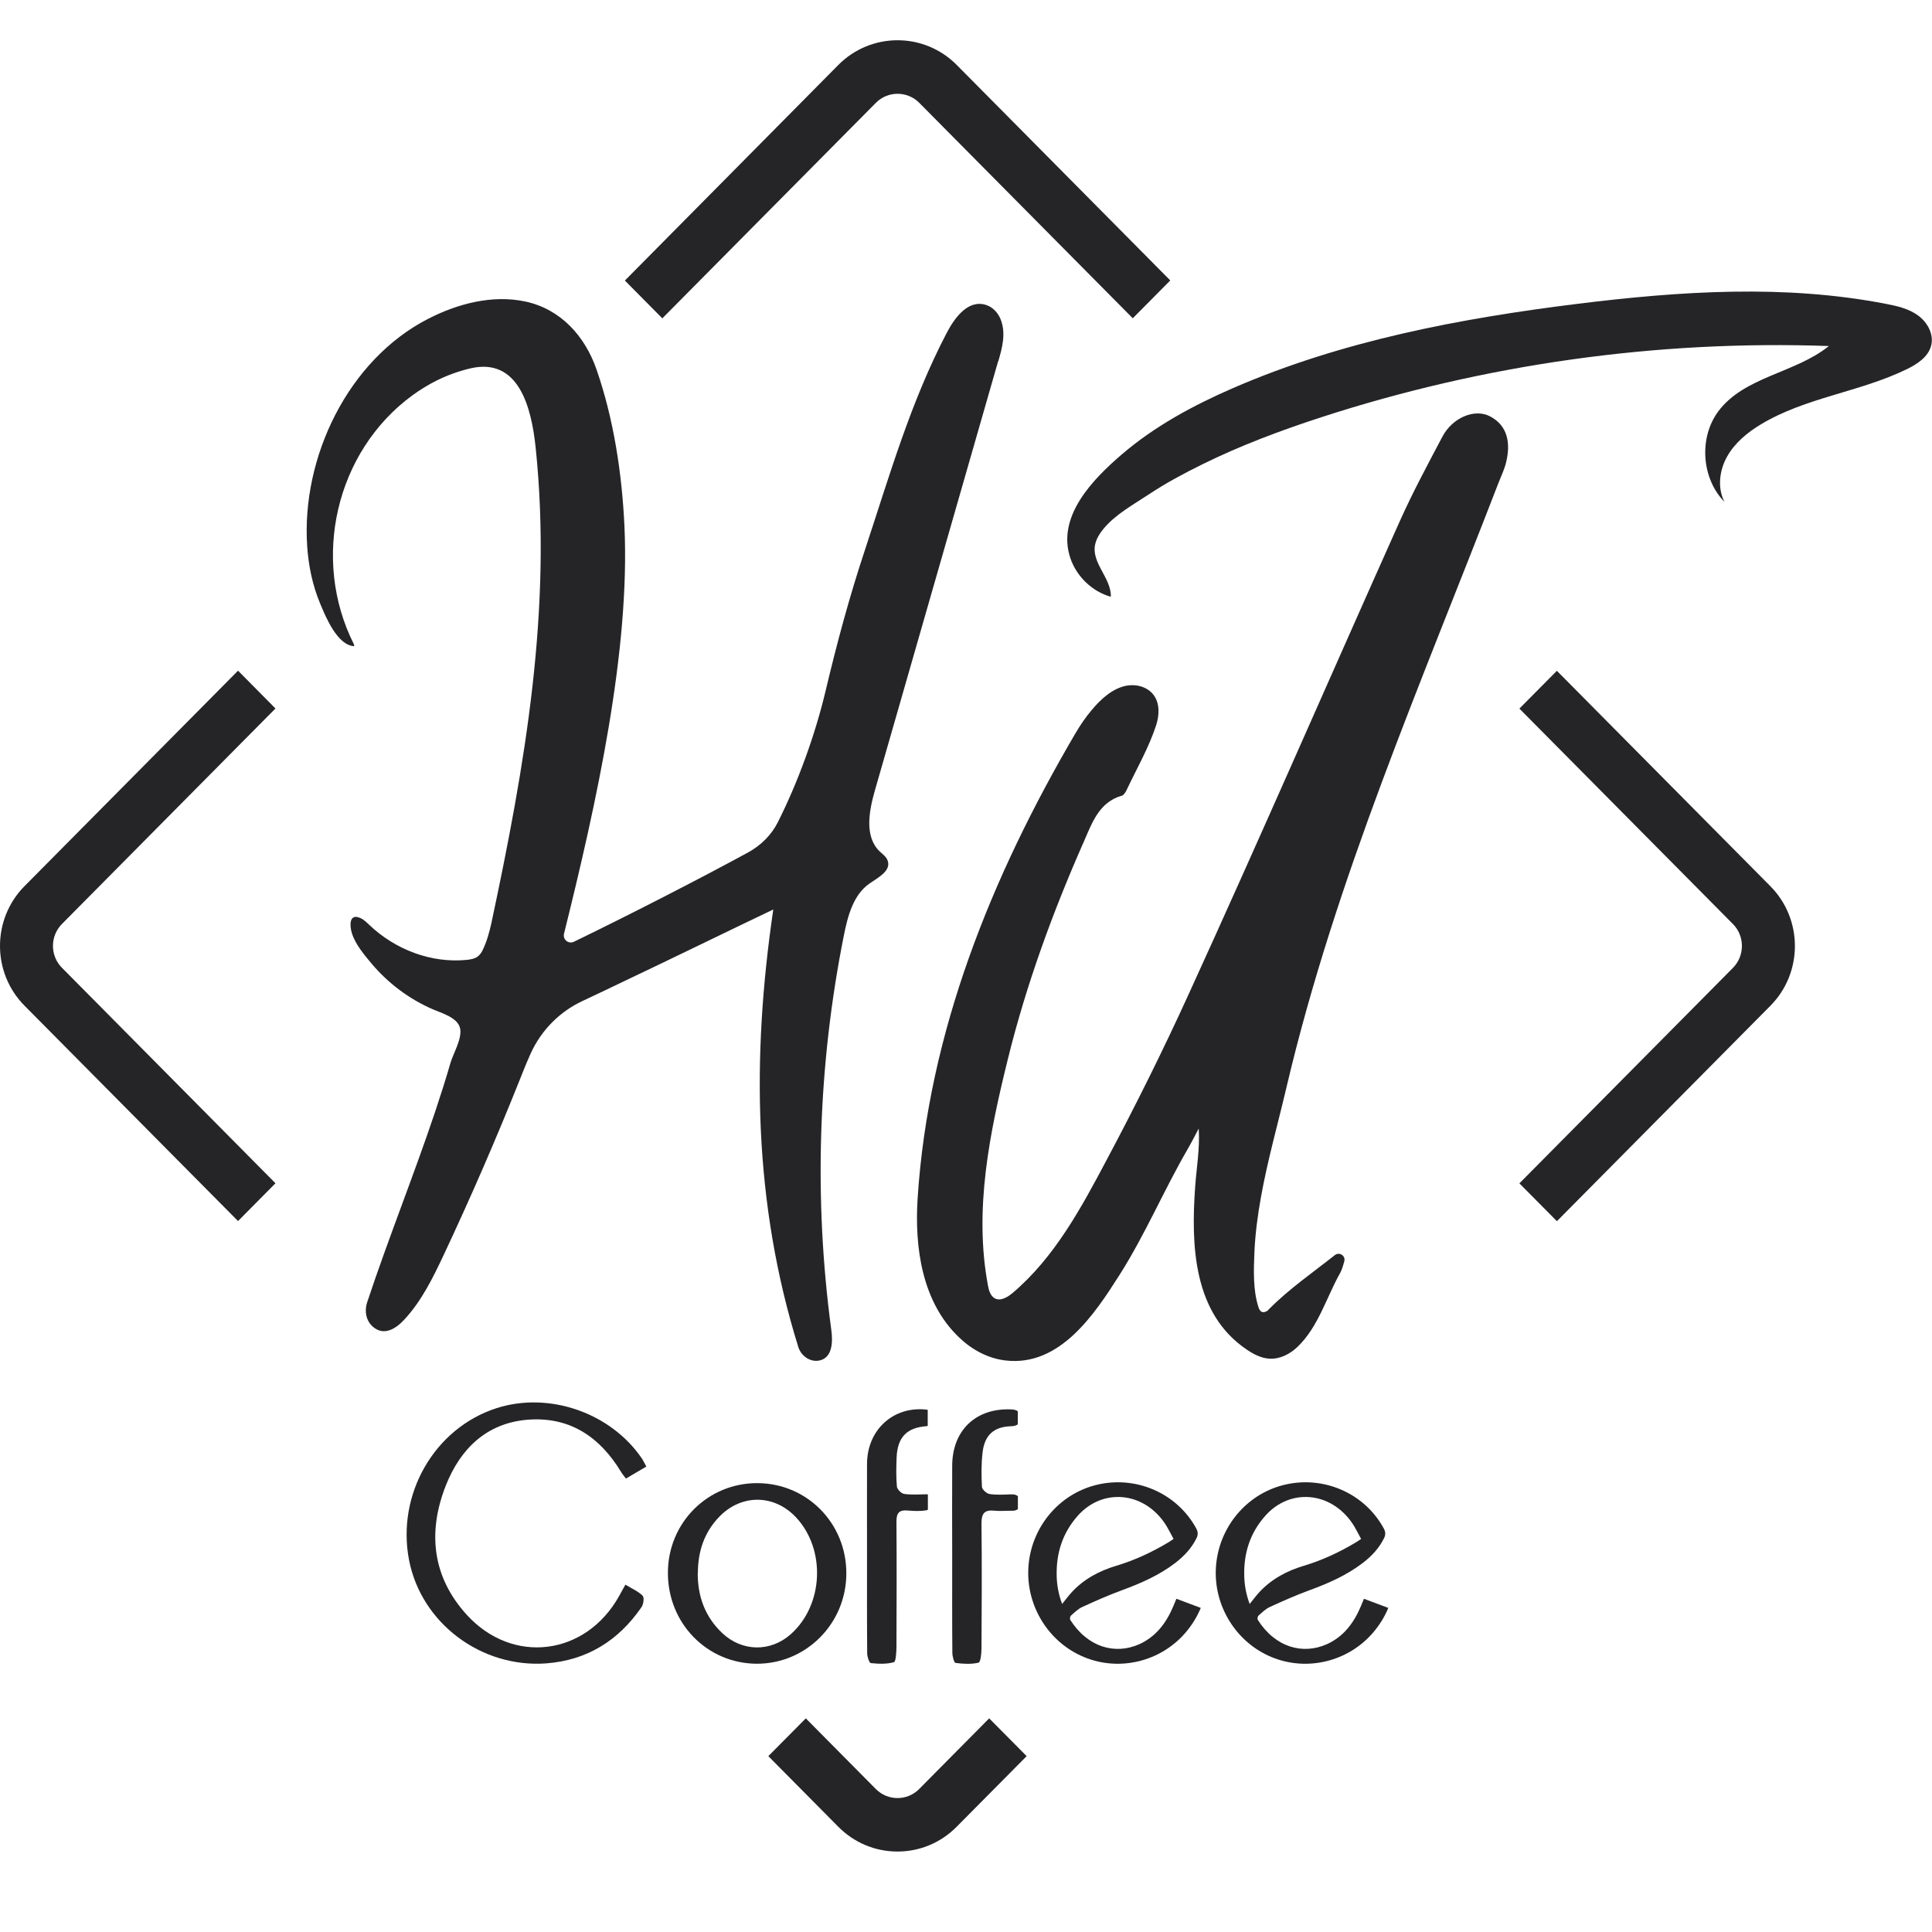
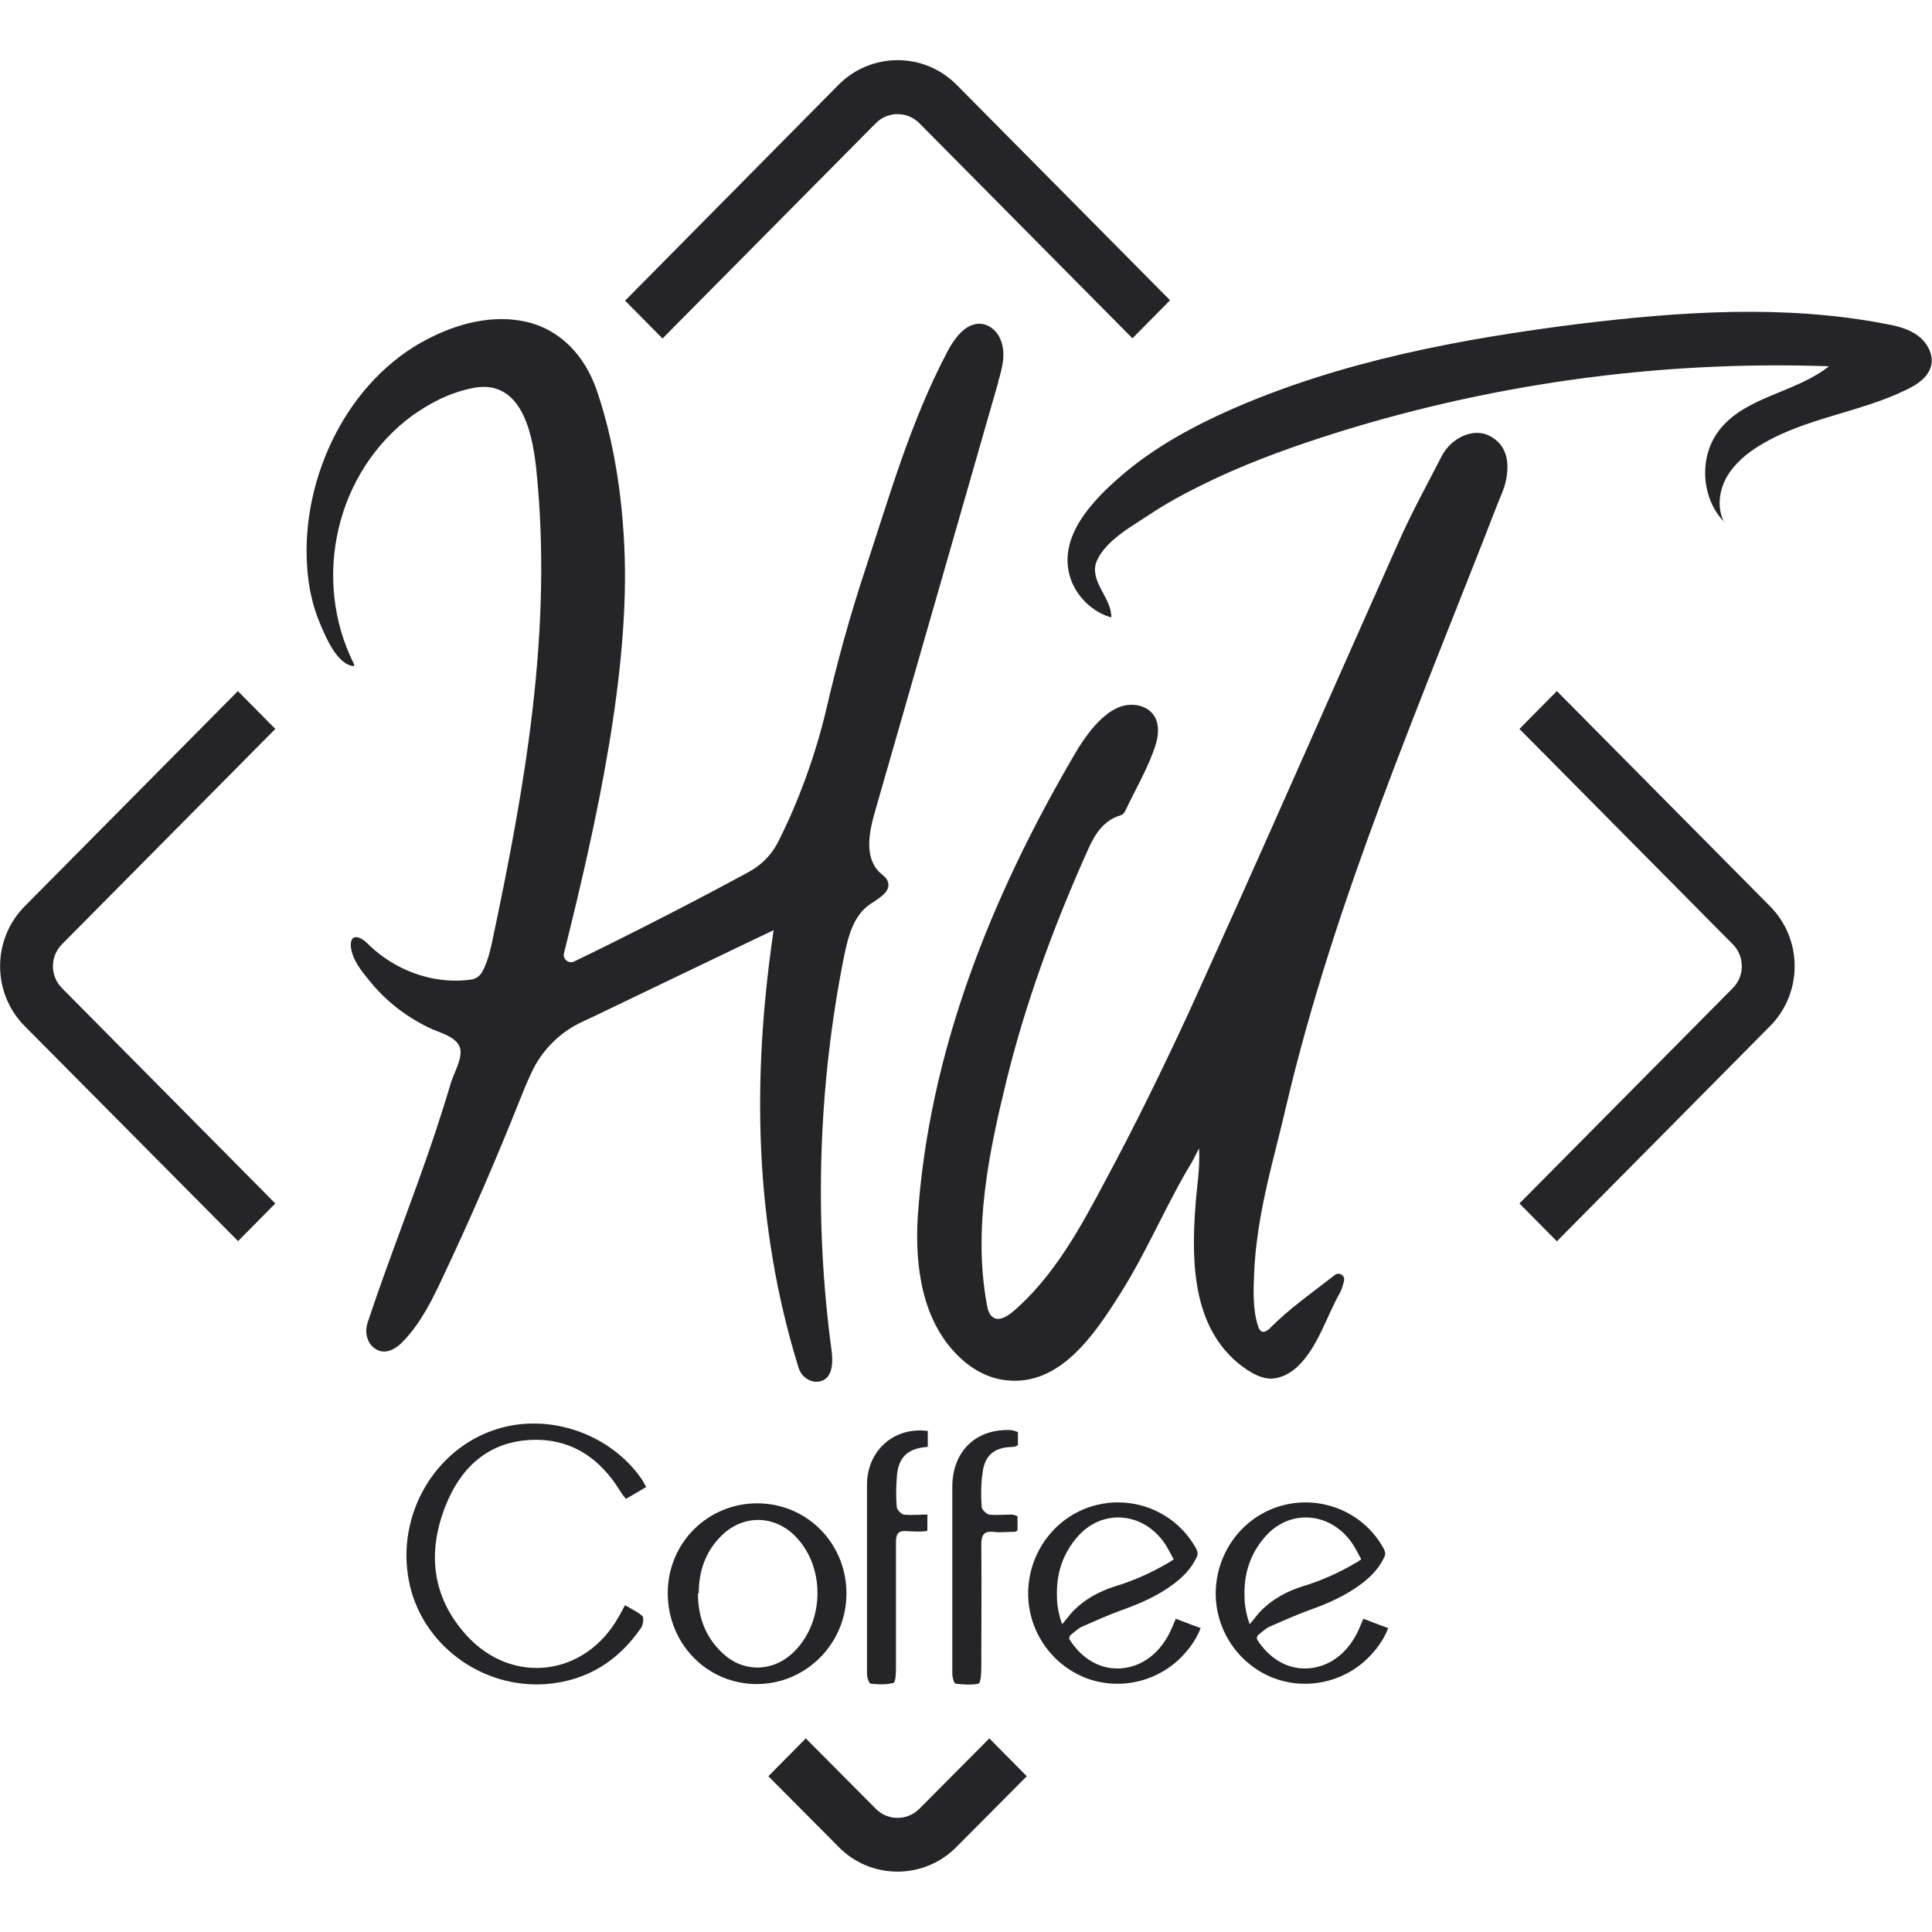
- <svg xmlns="http://www.w3.org/2000/svg" width="48" height="48" viewBox="0 0 48 48" fill="none">
-   <path d="M16.058 36.436C15.876 36.544 15.718 36.635 15.551 36.735C15.503 36.669 15.461 36.622 15.431 36.571C14.899 35.69 14.144 35.189 13.104 35.273C12.088 35.357 11.438 35.995 11.078 36.903C10.62 38.062 10.736 39.175 11.598 40.121C12.737 41.368 14.548 41.138 15.378 39.66C15.426 39.576 15.47 39.49 15.538 39.37C15.694 39.466 15.852 39.532 15.966 39.645C16.01 39.689 15.988 39.86 15.937 39.931C15.365 40.761 14.585 41.248 13.574 41.326C11.956 41.446 10.466 40.325 10.163 38.761C9.847 37.127 10.791 35.486 12.331 34.987C13.637 34.565 15.174 35.096 15.951 36.241C15.983 36.292 16.01 36.347 16.058 36.436Z" fill="#252528" />
-   <path d="M21.027 39.089C21.027 40.334 20.031 41.337 18.802 41.335C17.568 41.33 16.591 40.331 16.594 39.076C16.594 37.829 17.59 36.837 18.83 36.848C20.057 36.859 21.029 37.849 21.027 39.089ZM17.335 39.083C17.333 39.663 17.518 40.17 17.941 40.571C18.435 41.04 19.146 41.049 19.649 40.599C20.459 39.877 20.522 38.504 19.785 37.707C19.241 37.118 18.413 37.111 17.86 37.694C17.491 38.081 17.34 38.553 17.338 39.083H17.335Z" fill="#252528" />
-   <path d="M33.884 39.72C34.088 39.798 34.286 39.871 34.492 39.948C34.398 40.176 34.273 40.374 34.121 40.553C33.502 41.282 32.475 41.534 31.595 41.171C30.708 40.806 30.144 39.891 30.21 38.927C30.276 37.96 30.95 37.138 31.872 36.899C32.861 36.642 33.9 37.089 34.38 37.975C34.424 38.057 34.428 38.128 34.389 38.21C34.266 38.462 34.08 38.66 33.862 38.828C33.458 39.138 33 39.339 32.526 39.512C32.194 39.634 31.869 39.778 31.547 39.926C31.444 39.973 31.356 40.061 31.268 40.139C31.246 40.157 31.235 40.221 31.248 40.243C31.687 40.934 32.37 41.115 32.965 40.85C33.384 40.661 33.641 40.314 33.814 39.898C33.838 39.842 33.86 39.787 33.886 39.722L33.884 39.72ZM31.049 39.849C31.134 39.745 31.204 39.647 31.286 39.559C31.591 39.229 31.973 39.027 32.394 38.901C32.853 38.764 33.283 38.562 33.693 38.316C33.731 38.294 33.768 38.267 33.816 38.234C33.739 38.097 33.678 37.962 33.594 37.84C33.052 37.052 32.047 36.972 31.437 37.658C31.055 38.088 30.897 38.591 30.913 39.158C30.919 39.39 30.961 39.616 31.046 39.846L31.049 39.849Z" fill="#252528" />
-   <path d="M29.225 39.72C29.429 39.798 29.626 39.871 29.833 39.948C29.738 40.176 29.613 40.374 29.462 40.553C28.843 41.282 27.816 41.534 26.936 41.171C26.049 40.806 25.485 39.891 25.551 38.927C25.616 37.96 26.29 37.138 27.212 36.899C28.202 36.642 29.24 37.089 29.721 37.975C29.765 38.057 29.769 38.128 29.73 38.21C29.607 38.462 29.42 38.66 29.203 38.828C28.799 39.138 28.34 39.339 27.866 39.512C27.535 39.634 27.21 39.778 26.887 39.926C26.784 39.973 26.696 40.061 26.608 40.139C26.587 40.157 26.576 40.221 26.589 40.243C27.028 40.934 27.71 41.115 28.305 40.85C28.724 40.661 28.981 40.314 29.154 39.898C29.179 39.842 29.201 39.787 29.227 39.722L29.225 39.72ZM26.389 39.849C26.475 39.745 26.545 39.647 26.626 39.559C26.931 39.229 27.313 39.027 27.734 38.901C28.193 38.764 28.623 38.562 29.034 38.316C29.071 38.294 29.108 38.267 29.157 38.234C29.08 38.097 29.018 37.962 28.935 37.84C28.393 37.052 27.388 36.972 26.777 37.658C26.396 38.088 26.238 38.591 26.253 39.158C26.259 39.39 26.301 39.616 26.387 39.846L26.389 39.849Z" fill="#252528" />
-   <path d="M25.285 37.169C25.245 37.136 25.189 37.123 25.112 37.127C24.936 37.133 24.756 37.145 24.583 37.118C24.51 37.107 24.398 37.003 24.396 36.939C24.381 36.655 24.379 36.367 24.412 36.084C24.462 35.654 24.692 35.45 25.107 35.435C25.186 35.433 25.245 35.422 25.287 35.386V35.063C25.25 35.03 25.191 35.019 25.116 35.016C24.247 34.981 23.663 35.532 23.657 36.409C23.652 37.158 23.657 37.907 23.657 38.657C23.657 39.459 23.654 40.263 23.661 41.065C23.661 41.151 23.703 41.308 23.74 41.315C23.929 41.339 24.131 41.352 24.313 41.308C24.363 41.295 24.385 41.076 24.385 40.949C24.392 39.915 24.396 38.881 24.385 37.847C24.383 37.599 24.462 37.508 24.703 37.532C24.844 37.548 24.987 37.532 25.127 37.534C25.2 37.537 25.254 37.526 25.289 37.49V37.171L25.285 37.169Z" fill="#252528" />
-   <path d="M23.049 37.129C23.049 37.129 23.029 37.125 23.018 37.125C22.834 37.129 22.645 37.142 22.463 37.116C22.392 37.105 22.289 37.001 22.283 36.932C22.261 36.693 22.267 36.451 22.276 36.21C22.298 35.709 22.526 35.47 23.018 35.433C23.029 35.433 23.038 35.428 23.049 35.426V35.03C23.049 35.03 23.038 35.023 23.031 35.023C22.201 34.923 21.545 35.519 21.541 36.367C21.538 37.125 21.541 37.882 21.541 38.642C21.541 39.452 21.538 40.265 21.545 41.076C21.545 41.16 21.596 41.315 21.635 41.319C21.824 41.339 22.026 41.348 22.208 41.297C22.258 41.284 22.269 41.06 22.272 40.932C22.276 39.889 22.28 38.846 22.272 37.802C22.272 37.592 22.337 37.51 22.546 37.528C22.704 37.541 22.866 37.55 23.022 37.521C23.031 37.521 23.042 37.512 23.053 37.508V37.129H23.049Z" fill="#252528" />
-   <path d="M31.512 32.538C31.512 32.538 31.527 32.525 31.534 32.52C32.027 32.022 32.618 31.615 33.164 31.183C33.274 31.096 33.434 31.196 33.399 31.333C33.366 31.462 33.327 31.573 33.296 31.626C32.956 32.23 32.754 32.965 32.242 33.457C32.054 33.639 31.804 33.77 31.542 33.756C31.338 33.745 31.149 33.648 30.978 33.532C29.642 32.633 29.589 30.939 29.694 29.477C29.727 29.008 29.813 28.543 29.782 28.038C29.688 28.215 29.598 28.394 29.497 28.567C28.909 29.584 28.45 30.673 27.82 31.666C27.199 32.644 26.334 33.962 24.978 33.8C24.545 33.749 24.15 33.535 23.834 33.233C22.901 32.35 22.721 30.986 22.798 29.774C23.064 25.642 24.642 21.764 26.712 18.231C26.835 18.021 26.971 17.819 27.127 17.636C27.344 17.376 27.638 17.1 27.991 17.035C28.235 16.991 28.511 17.066 28.661 17.266C28.819 17.476 28.805 17.775 28.722 18.025C28.54 18.581 28.235 19.108 27.987 19.635C27.963 19.686 27.914 19.757 27.879 19.766C27.304 19.925 27.129 20.455 26.933 20.898C26.161 22.645 25.5 24.45 25.041 26.308C24.589 28.14 24.192 30.049 24.545 31.936C24.567 32.057 24.605 32.193 24.712 32.255C24.857 32.337 25.033 32.228 25.16 32.122C26.203 31.238 26.865 30.005 27.497 28.813C28.213 27.469 28.891 26.105 29.523 24.72C31.308 20.814 33.02 16.874 34.775 12.954C35.096 12.236 35.471 11.541 35.838 10.845C36.081 10.385 36.632 10.137 37.025 10.347C37.466 10.582 37.53 11.018 37.422 11.474C37.378 11.665 37.288 11.844 37.218 12.026C35.313 16.967 33.182 21.83 31.962 27.015C31.749 27.921 31.494 28.82 31.329 29.736C31.246 30.195 31.185 30.658 31.165 31.123C31.147 31.555 31.13 32.053 31.264 32.469C31.279 32.518 31.303 32.574 31.351 32.593C31.406 32.616 31.466 32.585 31.516 32.545L31.512 32.538Z" fill="#252528" />
-   <path d="M42.852 12.478C42.275 11.897 42.2 10.881 42.69 10.221C43.333 9.355 44.601 9.273 45.438 8.597C41.173 8.445 36.885 9.047 32.824 10.367C31.817 10.695 30.823 11.067 29.872 11.536C29.418 11.76 28.966 12.001 28.542 12.283C28.151 12.542 27.708 12.781 27.407 13.149C27.32 13.255 27.245 13.377 27.212 13.512C27.098 13.981 27.616 14.36 27.598 14.827C27.137 14.697 26.749 14.327 26.593 13.868C26.242 12.828 27.157 11.904 27.87 11.29C28.689 10.588 29.648 10.07 30.632 9.643C33.338 8.467 36.27 7.911 39.196 7.548C41.742 7.233 44.34 7.06 46.86 7.55C47.139 7.603 47.424 7.67 47.654 7.838C47.885 8.006 48.047 8.298 47.981 8.578C47.913 8.863 47.637 9.045 47.373 9.173C46.21 9.74 44.863 9.873 43.754 10.54C43.418 10.741 43.102 11 42.909 11.344C42.716 11.687 42.663 12.128 42.848 12.478H42.852Z" fill="#252528" />
-   <path d="M24.802 8.978C24.899 8.642 24.997 8.29 24.864 7.942C24.798 7.771 24.664 7.627 24.491 7.574C24.054 7.439 23.72 7.887 23.518 8.276C22.621 9.997 22.105 11.8 21.495 13.645C21.102 14.829 20.799 15.955 20.511 17.168C20.252 18.256 19.827 19.432 19.324 20.43C19.164 20.749 18.9 21.006 18.589 21.177C17.395 21.828 15.61 22.743 14.258 23.398C14.125 23.462 13.977 23.343 14.013 23.197C14.818 19.959 15.659 16.169 15.514 13.069C15.452 11.762 15.248 10.414 14.822 9.184C14.535 8.352 13.931 7.681 13.056 7.492C12.237 7.315 11.368 7.545 10.635 7.922C8.646 8.943 7.483 11.366 7.632 13.572C7.665 14.059 7.764 14.542 7.953 14.993C8.091 15.326 8.383 16.037 8.8 16.054C8.802 16.032 8.796 16.014 8.787 15.995C7.733 13.895 8.333 11.224 10.246 9.822C10.444 9.678 10.652 9.55 10.872 9.443C11.133 9.315 11.407 9.218 11.691 9.151C12.884 8.877 13.203 10.112 13.308 11.118C13.725 15.126 13.043 19.017 12.209 22.931C12.158 23.163 12.094 23.394 11.991 23.606C11.96 23.671 11.921 23.726 11.864 23.768C11.787 23.823 11.691 23.837 11.598 23.848C10.716 23.936 9.823 23.593 9.18 22.984C9.107 22.915 9.035 22.842 8.945 22.805C8.671 22.689 8.686 23 8.741 23.179C8.824 23.456 9.048 23.721 9.232 23.941C9.645 24.43 10.169 24.824 10.756 25.077C10.971 25.17 11.359 25.278 11.427 25.533C11.495 25.788 11.263 26.166 11.194 26.401C11.076 26.809 10.947 27.212 10.813 27.615C10.279 29.207 9.649 30.766 9.12 32.361C9.05 32.574 9.096 32.817 9.265 32.963C9.546 33.207 9.845 33.001 10.044 32.786C10.475 32.323 10.758 31.743 11.028 31.169C11.697 29.745 12.325 28.301 12.909 26.837C12.996 26.616 13.086 26.392 13.185 26.173C13.446 25.597 13.905 25.134 14.473 24.869C14.84 24.698 15.202 24.523 15.564 24.35C16.618 23.852 18.031 23.159 19.212 22.596C18.672 26.266 18.718 29.883 19.833 33.464C19.903 33.692 20.134 33.851 20.364 33.8C20.687 33.727 20.694 33.331 20.652 33.03C20.215 29.779 20.323 26.454 20.966 23.239C21.062 22.756 21.201 22.229 21.604 21.95C21.82 21.801 22.138 21.637 22.056 21.389C22.024 21.285 21.925 21.221 21.848 21.146C21.473 20.776 21.591 20.149 21.736 19.64C22.757 16.085 23.777 12.531 24.798 8.976L24.802 8.978Z" fill="#252528" />
-   <path d="M5.916 30.339L0.609 24.986C-0.203 24.167 -0.203 22.836 0.609 22.016L5.914 16.663L6.844 17.602L1.54 22.955C1.241 23.256 1.241 23.746 1.54 24.045L6.844 29.398L5.914 30.337L5.916 30.339Z" fill="#252528" />
-   <path d="M28.145 7.909L22.84 2.556C22.542 2.255 22.056 2.255 21.76 2.556L16.455 7.909L15.525 6.97L20.827 1.615C21.64 0.795 22.959 0.795 23.771 1.615L29.075 6.967L28.145 7.906V7.909Z" fill="#252528" />
-   <path d="M38.68 30.339L37.749 29.4L43.054 24.047C43.352 23.746 43.352 23.256 43.054 22.957L37.749 17.605L38.68 16.666L43.985 22.018C44.797 22.838 44.797 24.169 43.985 24.988L38.68 30.341V30.339Z" fill="#252528" />
-   <path d="M22.298 46.001C21.743 46.001 21.22 45.782 20.827 45.385L19.089 43.631L20.02 42.692L21.758 44.446C22.056 44.748 22.542 44.748 22.838 44.446L24.576 42.692L25.507 43.631L23.768 45.385C23.376 45.782 22.853 46.001 22.298 46.001Z" fill="#252528" />
+ <svg xmlns="http://www.w3.org/2000/svg" id="Layer_1" version="1.1" viewBox="0 0 48 48">
+   <defs>
+     <style>
+       .st0 {
+         fill: #252528;
+       }
+     </style>
+   </defs>
+   <path class="st0" d="M16.06,36.94c-.18.11-.34.2-.51.3-.05-.07-.09-.11-.12-.16-.53-.88-1.29-1.38-2.33-1.3-1.02.08-1.67.72-2.03,1.63-.46,1.16-.34,2.27.52,3.22,1.14,1.25,2.95,1.02,3.78-.46.05-.08.09-.17.16-.29.16.1.31.16.43.27.04.04.02.21-.03.29-.57.83-1.35,1.32-2.36,1.4-1.62.12-3.11-1-3.41-2.56-.32-1.63.63-3.28,2.17-3.77,1.31-.42,2.84.11,3.62,1.25.03.05.06.11.11.19Z" />
+   <path class="st0" d="M21.03,39.59c0,1.24-1,2.25-2.23,2.25-1.23,0-2.21-1-2.21-2.26,0-1.25,1-2.24,2.24-2.23,1.23.01,2.2,1,2.2,2.24ZM17.34,39.58c0,.58.18,1.09.61,1.49.49.47,1.2.48,1.71.03.81-.72.87-2.1.14-2.89-.54-.59-1.37-.6-1.92-.01-.37.39-.52.86-.52,1.39h0Z" />
+   <path class="st0" d="M33.88,40.22c.2.08.4.15.61.23-.09.23-.22.43-.37.6-.62.73-1.65.98-2.53.62-.89-.37-1.45-1.28-1.38-2.24.07-.97.74-1.79,1.66-2.03.99-.26,2.03.19,2.51,1.08.04.08.05.15,0,.23-.12.25-.31.45-.53.62-.4.31-.86.51-1.34.68-.33.12-.66.27-.98.41-.1.05-.19.14-.28.21-.02.02-.03.08-.02.1.44.69,1.12.87,1.72.61.42-.19.68-.54.85-.95.02-.06.05-.11.07-.17h0ZM31.05,40.35c.09-.1.16-.2.24-.29.31-.33.69-.53,1.11-.66.46-.14.89-.34,1.3-.58.04-.02.07-.05.12-.08-.08-.14-.14-.27-.22-.39-.54-.79-1.55-.87-2.16-.18-.38.43-.54.93-.52,1.5,0,.23.05.46.13.69h0Z" />
+   <path class="st0" d="M29.22,40.22c.2.08.4.15.61.23-.09.23-.22.43-.37.6-.62.73-1.65.98-2.53.62-.89-.37-1.45-1.28-1.38-2.24.07-.97.74-1.79,1.66-2.03.99-.26,2.03.19,2.51,1.08.04.08.05.15,0,.23-.12.25-.31.45-.53.62-.4.31-.86.51-1.34.68-.33.12-.66.27-.98.41-.1.05-.19.14-.28.21-.02.02-.03.08-.02.1.44.69,1.12.87,1.72.61.42-.19.68-.54.85-.95.02-.06.05-.11.07-.17h0ZM26.39,40.35c.09-.1.16-.2.24-.29.31-.33.69-.53,1.11-.66.46-.14.89-.34,1.3-.58.04-.02.07-.05.12-.08-.08-.14-.14-.27-.22-.39-.54-.79-1.55-.87-2.16-.18-.38.43-.54.93-.52,1.5,0,.23.05.46.13.69h0Z" />
+   <path class="st0" d="M25.28,37.67s-.1-.05-.17-.04c-.18,0-.36.02-.53,0-.07-.01-.18-.12-.19-.18-.02-.28-.02-.57.02-.85.05-.43.28-.63.7-.65.08,0,.14-.01.18-.05v-.32s-.1-.04-.17-.05c-.87-.04-1.45.52-1.46,1.39,0,.75,0,1.5,0,2.25,0,.8,0,1.61,0,2.41,0,.09.04.24.08.25.19.02.39.04.57,0,.05-.01.07-.23.07-.36,0-1.03.01-2.07,0-3.1,0-.25.08-.34.32-.31.14.02.28,0,.42,0,.07,0,.13,0,.16-.04v-.32h0Z" />
+   <path class="st0" d="M23.05,37.63s-.02,0-.03,0c-.18,0-.37.02-.56,0-.07-.01-.17-.12-.18-.18-.02-.24-.02-.48,0-.72.02-.5.25-.74.74-.78.01,0,.02,0,.03,0v-.4s-.01,0-.02,0c-.83-.1-1.49.5-1.49,1.34,0,.76,0,1.51,0,2.27,0,.81,0,1.62,0,2.43,0,.08.05.24.09.24.19.02.39.03.57-.02.05-.01.06-.24.06-.37,0-1.04,0-2.09,0-3.13,0-.21.07-.29.27-.27.16.01.32.02.48,0,0,0,.02,0,.03-.01v-.38h0Z" />
+   <path class="st0" d="M31.51,33.04s.02-.01.02-.02c.49-.5,1.08-.91,1.63-1.34.11-.09.27.01.23.15-.03.13-.07.24-.1.29-.34.6-.54,1.34-1.05,1.83-.19.18-.44.31-.7.3-.2-.01-.39-.11-.56-.22-1.34-.9-1.39-2.59-1.28-4.06.03-.47.12-.93.09-1.44-.09.18-.18.36-.29.53-.59,1.02-1.05,2.11-1.68,3.1-.62.98-1.49,2.3-2.84,2.13-.43-.05-.83-.27-1.14-.57-.93-.88-1.11-2.25-1.04-3.46.27-4.13,1.84-8.01,3.91-11.54.12-.21.26-.41.41-.6.22-.26.51-.54.86-.6.24-.04.52.03.67.23.16.21.14.51.06.76-.18.56-.49,1.08-.74,1.61-.02.05-.07.12-.11.13-.57.16-.75.69-.95,1.13-.77,1.75-1.43,3.55-1.89,5.41-.45,1.83-.85,3.74-.5,5.63.02.12.06.26.17.32.14.08.32-.03.45-.13,1.04-.88,1.71-2.12,2.34-3.31.72-1.34,1.39-2.71,2.03-4.09,1.78-3.91,3.5-7.85,5.25-11.77.32-.72.7-1.41,1.06-2.11.24-.46.79-.71,1.19-.5.44.23.5.67.4,1.13-.04.19-.13.37-.2.55-1.91,4.94-4.04,9.8-5.26,14.99-.21.91-.47,1.81-.63,2.72-.08.46-.14.92-.16,1.39-.02.43-.04.93.1,1.35.02.05.04.1.09.12.05.02.11,0,.16-.05h0Z" />
+   <path class="st0" d="M42.85,12.98c-.58-.58-.65-1.6-.16-2.26.64-.87,1.91-.95,2.75-1.62-4.26-.15-8.55.45-12.61,1.77-1.01.33-2,.7-2.95,1.17-.45.22-.91.47-1.33.75-.39.26-.83.5-1.13.87-.09.11-.16.23-.2.36-.11.47.4.85.39,1.32-.46-.13-.85-.5-1.01-.96-.35-1.04.56-1.96,1.28-2.58.82-.7,1.78-1.22,2.76-1.65,2.71-1.18,5.64-1.73,8.56-2.1,2.55-.31,5.14-.49,7.66,0,.28.05.56.12.79.29.23.17.39.46.33.74-.07.29-.34.47-.61.6-1.16.57-2.51.7-3.62,1.37-.34.2-.65.46-.85.8-.19.34-.25.78-.06,1.13h0Z" />
+   <path class="st0" d="M24.8,9.48c.1-.34.2-.69.06-1.04-.07-.17-.2-.31-.37-.37-.44-.14-.77.31-.97.7-.9,1.72-1.41,3.52-2.02,5.37-.39,1.18-.7,2.31-.98,3.52-.26,1.09-.68,2.26-1.19,3.26-.16.32-.42.58-.74.75-1.19.65-2.98,1.57-4.33,2.22-.13.06-.28-.06-.25-.2.81-3.24,1.65-7.03,1.5-10.13-.06-1.31-.27-2.66-.69-3.88-.29-.83-.89-1.5-1.77-1.69-.82-.18-1.69.05-2.42.43-1.99,1.02-3.15,3.44-3,5.65.03.49.13.97.32,1.42.14.33.43,1.04.85,1.06,0-.02,0-.04-.01-.06-1.05-2.1-.45-4.77,1.46-6.17.2-.14.41-.27.63-.38.26-.13.54-.23.82-.29,1.19-.27,1.51.96,1.62,1.97.42,4.01-.27,7.9-1.1,11.81-.05.23-.11.46-.22.68-.03.06-.07.12-.13.16-.08.06-.17.07-.27.08-.88.09-1.78-.25-2.42-.86-.07-.07-.14-.14-.23-.18-.27-.12-.26.19-.2.37.08.28.31.54.49.76.41.49.94.88,1.52,1.14.22.09.6.2.67.46.07.25-.16.63-.23.87-.12.41-.25.81-.38,1.21-.53,1.59-1.16,3.15-1.69,4.75-.07.21-.02.46.14.6.28.24.58.04.78-.18.43-.46.71-1.04.98-1.62.67-1.42,1.3-2.87,1.88-4.33.09-.22.18-.45.28-.66.26-.58.72-1.04,1.29-1.3.37-.17.73-.35,1.09-.52,1.05-.5,2.47-1.19,3.65-1.75-.54,3.67-.49,7.29.62,10.87.07.23.3.39.53.34.32-.07.33-.47.29-.77-.44-3.25-.33-6.58.31-9.79.1-.48.23-1.01.64-1.29.22-.15.53-.31.45-.56-.03-.1-.13-.17-.21-.24-.38-.37-.26-1-.11-1.51,1.02-3.55,2.04-7.11,3.06-10.66h0Z" />
+   <path class="st0" d="M5.92,30.84L.61,25.49c-.81-.82-.81-2.15,0-2.97l5.3-5.35.93.94-5.3,5.35c-.3.3-.3.79,0,1.09l5.3,5.35-.93.94h0Z" />
+   <path class="st0" d="M28.14,8.41l-5.3-5.35c-.3-.3-.78-.3-1.08,0l-5.3,5.35-.93-.94,5.3-5.36c.81-.82,2.13-.82,2.94,0l5.3,5.35-.93.94h0Z" />
+   <path class="st0" d="M38.68,30.84l-.93-.94,5.3-5.35c.3-.3.3-.79,0-1.09l-5.3-5.35.93-.94,5.3,5.35c.81.82.81,2.15,0,2.97l-5.3,5.35h0Z" />
+   <path class="st0" d="M22.3,46.5c-.56,0-1.08-.22-1.47-.62l-1.74-1.75.93-.94,1.74,1.75c.3.3.78.3,1.08,0l1.74-1.75.93.94-1.74,1.75c-.39.4-.92.62-1.47.62Z" />
</svg>
